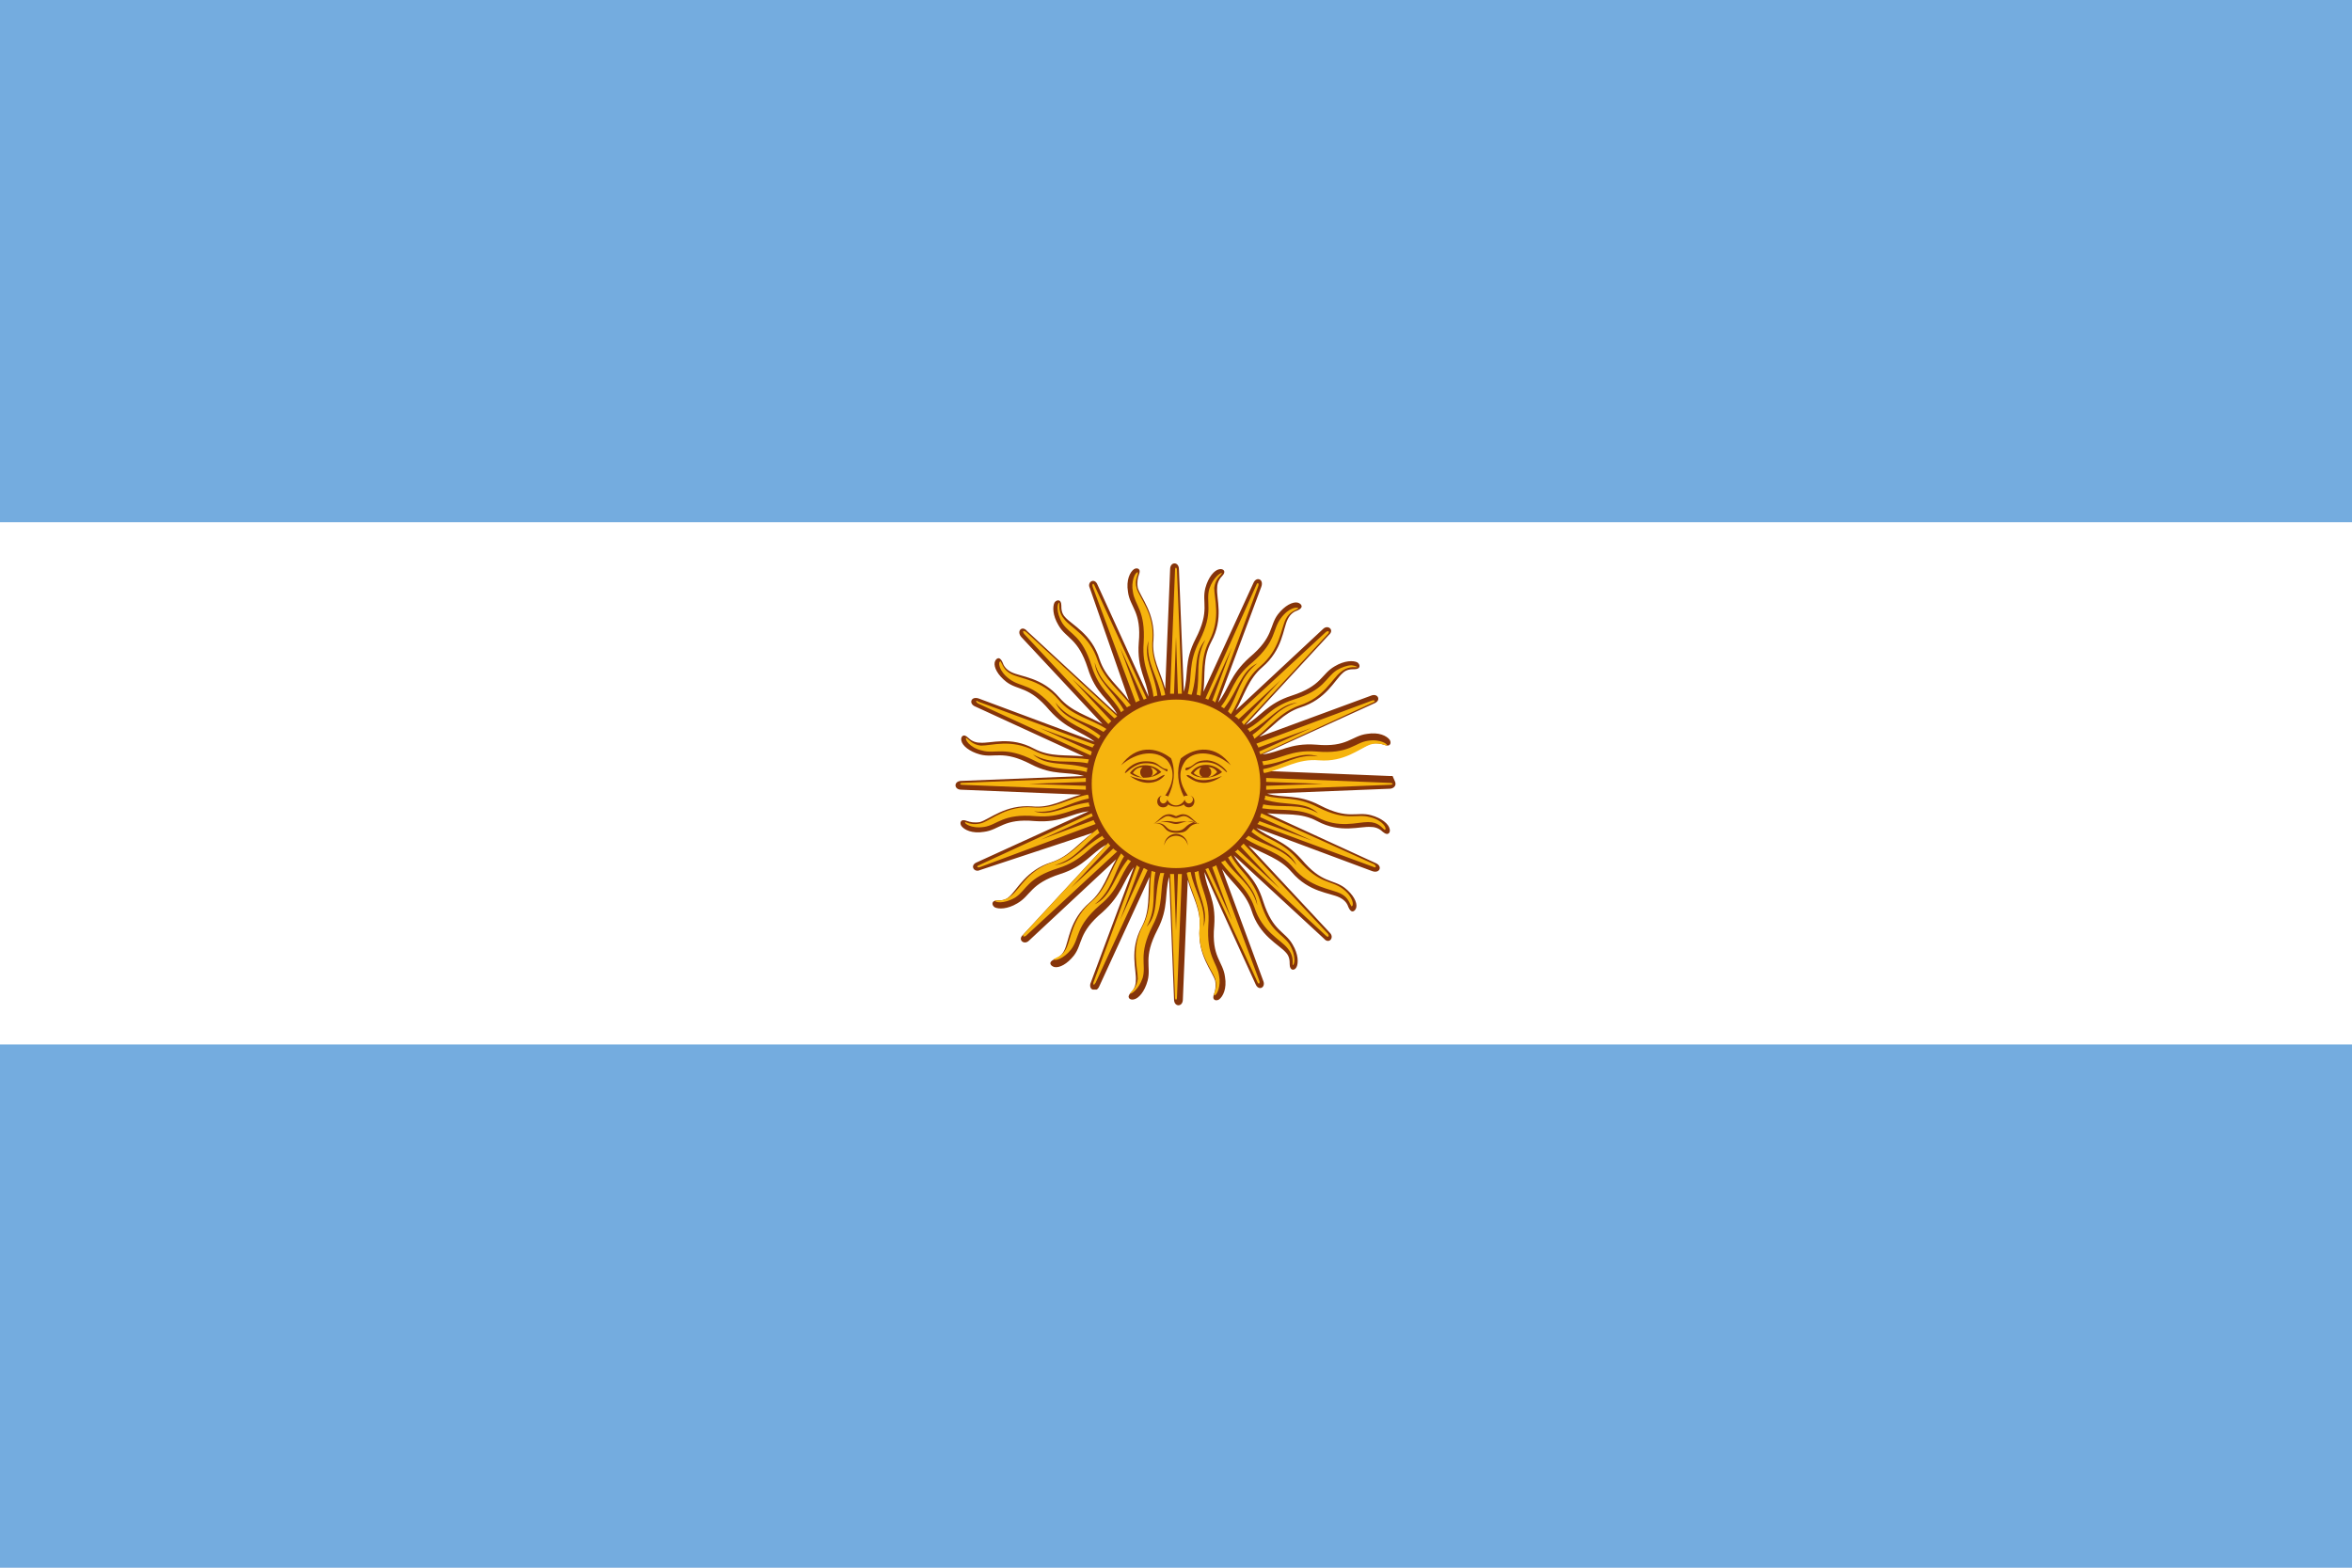
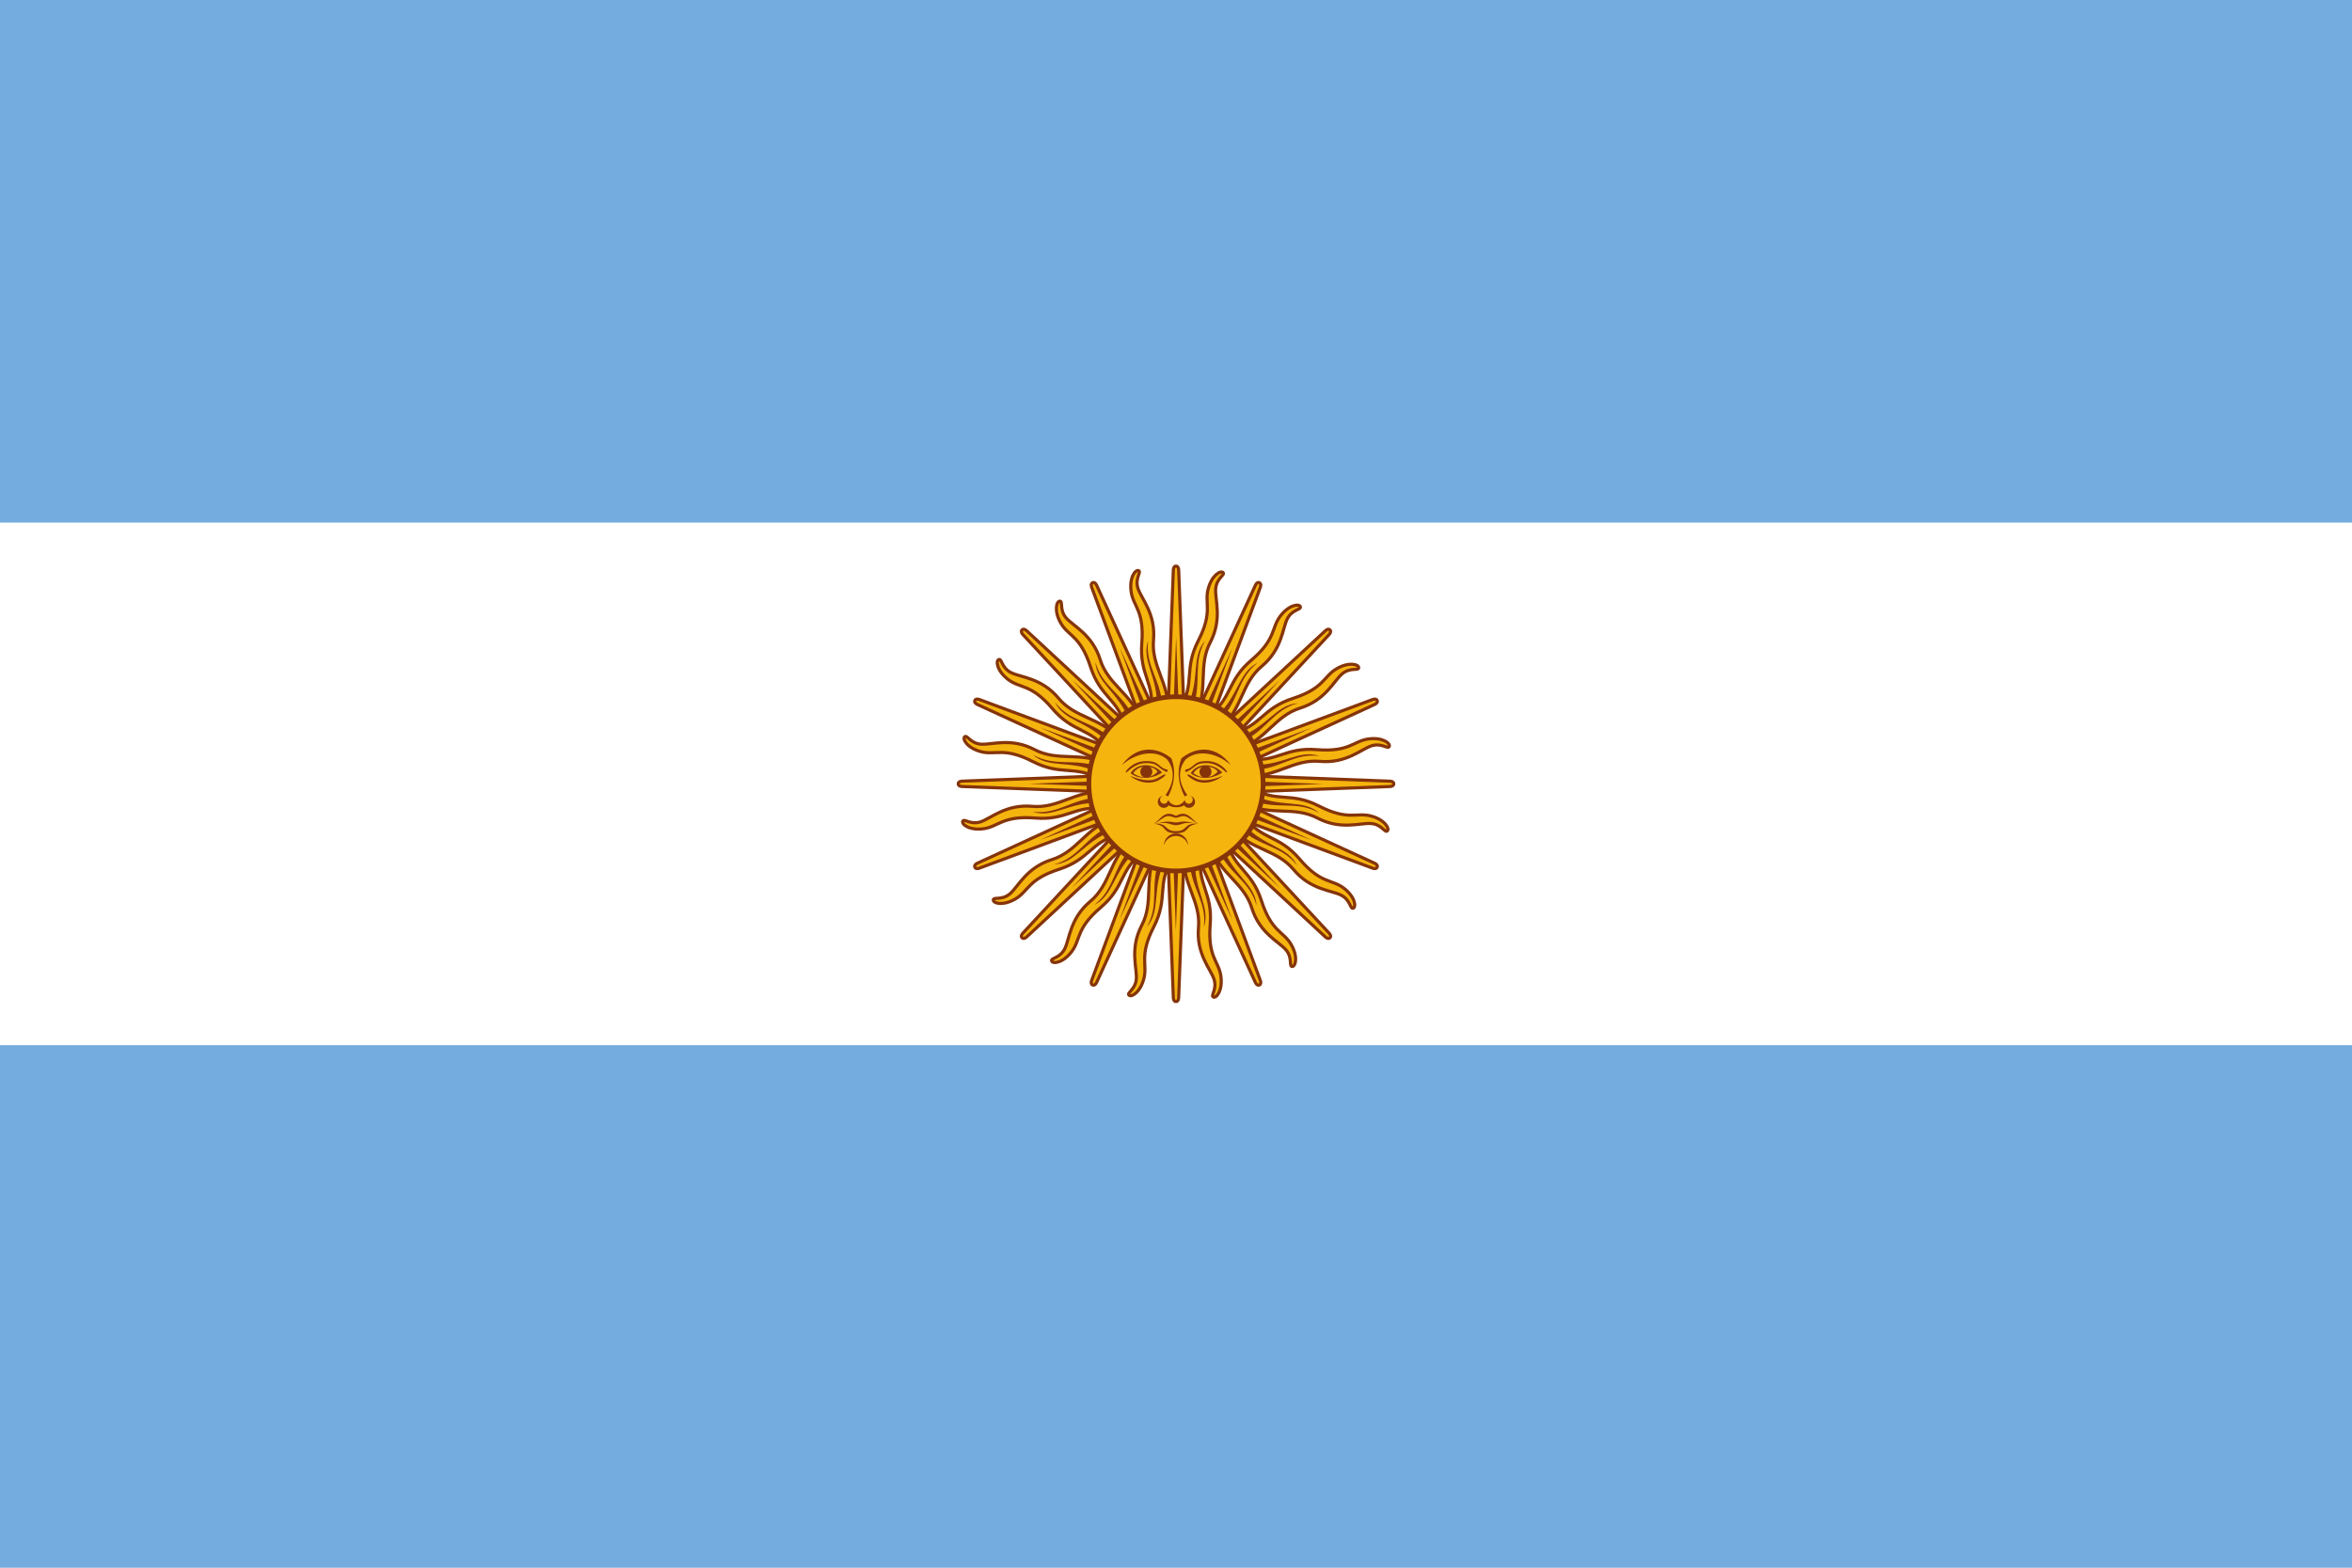
- <svg xmlns="http://www.w3.org/2000/svg" width="240" height="160" viewBox="0 0 240 160">
-   <path fill="#74ACDF" d="M0 0h240v160H0z" />
-   <path fill="#FFF" d="M0 53.3h240v53.3H0z" />
-   <path fill="#85340A" d="M142.4 80c0 .3-.3.5-.6.5l-12.5.5c1.7.5 3.1 0 5.4 1.2 2.9 1.5 3.7.6 5.2 1 1.1.3 1.8.9 1.9 1.4.1.3-.1.8-.7.3-.2-.2-.6-.5-1.2-.5-1.1-.1-3.1.7-5.5-.6-1.7-.9-3.2-.6-5.1-.8l11.1 5.1c.7.3.4 1.1-.4.8l-11.8-4.4c1.4 1.1 2.8 1.2 4.6 3.2 2.1 2.5 3.2 2 4.4 2.9.9.7 1.3 1.5 1.2 2-.1.4-.5.7-.8 0-.1-.3-.3-.7-.9-1-1-.5-3.1-.5-4.9-2.6-1.2-1.4-2.8-1.8-4.4-2.7l8.3 8.9c.5.5-.1 1.2-.6.6l-9.2-8.5c.9 1.6 2.2 2.1 3 4.7 1 3.1 2.2 3 3 4.4.6 1 .6 1.9.4 2.3-.2.4-.7.4-.7-.3 0-.3 0-.8-.4-1.2-.7-.8-2.7-1.7-3.5-4.3-.6-1.8-1.9-2.7-3-4.2l4.2 11.4c.3.7-.5 1.1-.8.3L122.9 89c.2 1.8 1.2 2.8 1 5.5-.3 3.2.9 3.6 1.1 5.2.2 1.2-.2 2-.6 2.3-.3.2-.8.1-.5-.6.1-.3.2-.7.1-1.3-.3-1-1.8-2.6-1.6-5.3.2-1.9-.7-3.2-1.2-5l-.5 12.2c0 .8-.9.8-.9 0l-.5-12.5c-.5 1.7 0 3.1-1.2 5.4-1.5 2.9-.6 3.7-1 5.2-.3 1.1-.9 1.8-1.4 1.9-.4.1-.8-.2-.3-.7.2-.2.5-.6.5-1.2.1-1.1-.7-3.1.6-5.5.9-1.7.6-3.3.8-5.1l-5.1 11.1s-.1.3-.3.4h-.4c-.3-.1-.3-.5-.2-.7l4.4-11.8c-1.1 1.4-1.2 2.8-3.2 4.6-2.5 2.1-2 3.2-2.9 4.4-.7.9-1.5 1.3-2 1.2-.4-.1-.7-.5 0-.8.3-.1.7-.3 1-.9.5-1 .5-3.1 2.6-4.9 1.4-1.2 1.8-2.8 2.7-4.4L105 96c-.5.5-1.2-.1-.6-.6l8.5-9.2c-1.6.9-2.2 2.2-4.7 3-3.1 1-3 2.2-4.4 3-1 .6-1.9.6-2.3.4-.3-.2-.4-.7.3-.7.3 0 .8 0 1.2-.4.8-.7 1.7-2.7 4.3-3.5 1.8-.6 2.7-1.9 4.2-3L100 88.8c-.6.3-1.1-.5-.3-.8l11.4-5.2c-1.8.2-2.8 1.2-5.5 1-3.2-.3-3.6.9-5.2 1.1-1.2.2-2-.2-2.3-.6-.2-.3-.1-.8.6-.5.3.1.7.2 1.3.1 1-.3 2.6-1.8 5.3-1.6 1.9.2 3.2-.7 5-1.2l-12.2-.5c-.8 0-.8-.9 0-.9l12.5-.5c-1.7-.5-3.1 0-5.4-1.2-2.9-1.5-3.7-.6-5.2-1-1.1-.3-1.8-.9-1.9-1.4-.1-.4.2-.8.7-.3.2.2.6.5 1.2.5 1.1.1 3.1-.7 5.5.6 1.7.9 3.3.6 5.1.8l-11.1-5.1c-.7-.3-.4-1.1.4-.8l11.8 4.4c-1.4-1.1-2.8-1.2-4.6-3.2-2.1-2.5-3.2-2-4.4-2.9-.9-.7-1.3-1.5-1.2-2 .1-.4.5-.7.8 0 .1.3.3.7.9 1 1 .5 3.1.5 4.9 2.6 1.2 1.4 2.8 1.8 4.4 2.7l-8.3-8.9c-.5-.6.1-1.2.6-.6l9.2 8.5c-.9-1.6-2.2-2.1-3-4.7-1-3.1-2.2-3-3-4.4-.6-1-.6-1.9-.4-2.3.2-.3.7-.4.7.3 0 .3 0 .8.4 1.2.7.8 2.7 1.7 3.5 4.3.6 1.8 1.9 2.7 3 4.2l-4-11.5c-.3-.6.5-1.1.8-.3l5.2 11.4c-.2-1.8-1.2-2.8-1-5.5.3-3.2-.9-3.6-1.1-5.2-.2-1.2.2-2 .6-2.3.3-.2.8-.1.5.6-.1.3-.2.7-.1 1.3.3 1 1.8 2.6 1.6 5.3-.2 1.9.7 3.2 1.2 5l.5-12.2c0-.8.9-.8.9 0l.5 12.5c.5-1.7 0-3.1 1.2-5.4 1.5-2.9.6-3.7 1-5.2.3-1.1.9-1.8 1.4-1.9.4-.1.8.2.3.7-.2.2-.5.6-.5 1.2-.1 1.1.7 3.1-.6 5.5-.9 1.7-.6 3.2-.8 5.1l5.1-11.1c.3-.7 1.1-.4.8.4l-4.4 11.8c1.1-1.4 1.2-2.8 3.2-4.6 2.5-2.1 2-3.2 2.9-4.4.7-.9 1.5-1.3 2-1.2.4.1.7.5 0 .8-.3.1-.7.3-1 .9-.5 1-.5 3.1-2.6 4.9-1.4 1.2-1.8 2.8-2.7 4.4l8.9-8.3c.5-.5 1.2.1.6.6l-8.5 9.2c1.6-.9 2.2-2.2 4.7-3 3.1-1 3-2.2 4.4-3 1-.6 1.9-.6 2.3-.4.3.2.4.7-.3.7-.3 0-.8 0-1.2.4-.8.7-1.7 2.7-4.3 3.5-1.8.6-2.7 1.9-4.2 3l11.4-4.2c.7-.3 1.1.5.3.8L128.8 77c1.8-.2 2.8-1.2 5.5-1 3.2.3 3.6-.9 5.2-1.1 1.2-.2 2 .2 2.3.6.2.3.1.8-.6.5-.3-.1-.7-.2-1.3-.1-1 .3-2.6 1.8-5.3 1.6-1.9-.2-3.2.7-5 1.2l12.2.5h.3c.2.5.3.6.3.8z" />
-   <path fill="#F6B40E" d="M104.5 64.7c-.2-.3-.1-.4.2-.2l9.3 8.6c-.1.1-.2.2-.3.2l-4.3-4 4 4.3-.3.3-8.6-9.2zm6.9 3.3c.8 2.5 2.1 3 3 4.7.1-.1.2-.2.3-.2-1.2-2.1-2.8-3-3-4.9.6 2.2 2.1 2.9 3.3 4.6.1-.1.2-.1.4-.2-1.2-1.6-2.7-2.6-3.4-4.6-.8-2.5-2.7-3.3-3.4-4.2-.6-.7-.5-1.3-.5-1.7-.2 0-.4.9.3 2.1.8 1.2 2 1.2 3 4.4zm-11.2 8.6c1.4.4 2.3-.5 5.3 1 2.3 1.2 3.6.7 5.4 1.2 0-.1 0-.3.1-.4-2.3-.7-4.1-.1-5.6-1.4 2 1.1 3.5.5 5.6.9 0-.1.1-.3.1-.4-2-.3-3.7.1-5.6-.9-2.3-1.2-4.3-.5-5.4-.5-.9-.1-1.2-.6-1.5-.8-.2.1.3 1 1.6 1.3zm16.5-11c-.2 2.6.8 3.6 1 5.5.1 0 .2-.1.4-.1-.3-2.4-1.5-3.8-.9-5.6-.3 2.2.9 3.5 1.3 5.6.1 0 .3 0 .4-.1-.4-2-1.5-3.4-1.3-5.6.2-2.6-1.2-4.1-1.6-5.2-.3-1 .2-1.4.1-1.7-.3 0-.7 1-.5 2 .2 1.4 1.3 1.9 1.1 5.2zm-.8 6.1c.1-.1.2-.1.4-.2l-2-5.4 2.4 5.3c.1 0 .2-.1.3-.1l-5.3-11.5c-.1-.3-.3-.3-.2.1l4.4 11.8zM103 69.3c1.2.9 2.3.4 4.5 2.9 1.7 2 3.1 2 4.6 3.2.1-.1.1-.2.2-.3-1.9-1.5-3.8-1.7-4.6-3.4 1.4 1.8 3.1 1.9 4.9 3l.3-.3c-1.7-1.1-3.5-1.3-4.9-3-1.7-2-3.8-2.1-4.8-2.6-.8-.4-.9-1-1.1-1.3-.3 0-.2 1 .9 1.8zm7.8 10.9L105 80l5.8-.2v-.4l-12.6.5c-.3 0-.3.2 0 .2l12.6.5v-.4zm-11-8.4l11.5 5.3c0-.1.1-.2.1-.4l-5.3-2.4 5.4 2c0-.1.1-.2.2-.3l-11.9-4.4c-.2-.2-.3 0 0 .2zm20-1l.2-5.8.2 5.8h.4l-.5-12.6c0-.3-.2-.4-.2 0l-.5 12.6h.4zm8.6 5.5l5.4-2-5.3 2.4c0 .1.1.2.1.3l11.5-5.3c.3-.1.2-.3-.1-.2l-11.8 4.4c.1.2.2.3.2.4zm-6.8-5.4c.7-2.3.1-4.1 1.4-5.6-1.1 2-.5 3.5-.9 5.6.1 0 .3.1.4.1.3-2-.1-3.7.9-5.6 1.2-2.3.5-4.3.5-5.4.1-.9.6-1.2.8-1.5-.1-.1-.9.4-1.3 1.6-.4 1.4.5 2.3-1 5.3-1.2 2.3-.7 3.6-1.2 5.4.2.1.3.1.4.1zm10.4.5c-2.5.8-3 2.1-4.7 3 .1.1.2.2.2.3 2.1-1.2 3-2.8 4.9-3-2.2.6-2.9 2.1-4.6 3.3.1.1.1.2.2.4 1.6-1.2 2.6-2.7 4.6-3.4 2.5-.8 3.3-2.7 4.2-3.4.7-.6 1.3-.5 1.7-.5 0-.1-.5-.2-.6-.2-.4 0-1 .2-1.5.5-1.2.8-1.2 2-4.4 3zm7.6 4.2c-1.4.2-1.9 1.4-5.3 1.1-2.6-.2-3.6.8-5.5 1 0 .1.1.2.1.4 2.4-.3 3.8-1.5 5.6-.9-2.2-.3-3.5.9-5.6 1.3 0 .1 0 .3.1.4 2-.4 3.4-1.5 5.6-1.3 2.6.2 4.1-1.2 5.2-1.6.6-.2 1.1-.1 1.7.1.2-.1-.6-.7-1.9-.5zm-16.3-4.2l2.4-5.3-2 5.4c.1 0 .2.1.3.2l4.4-11.9c.1-.3-.1-.4-.2-.1L123 71.3c.1 0 .2.1.3.1zm3.1 2l4.3-4-4 4.3c.1.1.2.2.2.3l8.6-9.3c.2-.2.1-.4-.2-.2l-9.3 8.6c.2.1.3.2.4.3zm-1.8-1.3c.1.1.2.1.3.2 1.5-1.9 1.7-3.8 3.4-4.6-1.8 1.4-1.9 3.1-3 4.9l.3.3c1.1-1.7 1.3-3.5 3-4.9 2-1.7 2.1-3.8 2.6-4.8.4-.8 1-.9 1.3-1.1-.1-.2-1-.1-1.8 1-.9 1.2-.4 2.3-2.9 4.5-2 1.6-2 3-3.2 4.5zm15.2 11.3c-1.4-.4-2.3.5-5.3-1-2.3-1.2-3.6-.7-5.4-1.2 0 .1 0 .3-.1.4 2.3.7 4.1.1 5.5 1.4-2-1.1-3.5-.5-5.6-.9 0 .1-.1.3-.1.4 2 .3 3.7-.1 5.6.9 2.2 1.2 4.1.5 5.2.5 1.1 0 1.4.6 1.7.8.3-.1-.2-1-1.5-1.3zm-39.4 1c1.4-.2 1.9-1.4 5.3-1.1 2.6.2 3.6-.8 5.5-1 0-.1-.1-.2-.1-.4-2.4.3-3.8 1.5-5.6.9 2.2.3 3.5-.9 5.6-1.3 0-.1 0-.3-.1-.4-2 .4-3.4 1.5-5.6 1.3-2.6-.2-4.1 1.2-5.2 1.6-.7.2-1.2.1-1.7-.1-.2.1.6.7 1.9.5zm23.7 3.9c-.1.1-.2.1-.4.2l2 5.4-2.4-5.3c-.1 0-.2.1-.3.1l5.3 11.5c.1.3.3.2.2-.1l-4.4-11.8zm2.8-2.2l-.3.3 4 4.3-4.3-4c-.1.1-.2.2-.3.2l9.3 8.6c.2.2.4.1.2-.2l-8.6-9.2zm1.7 5.9c-.8-2.5-2.1-3-3-4.7-.1.1-.2.2-.3.2 1.2 2.1 2.8 3 3 4.9-.6-2.2-2.1-2.9-3.3-4.6-.1.1-.2.1-.4.2 1.2 1.6 2.7 2.6 3.4 4.6.8 2.5 2.7 3.3 3.4 4.2.6.7.5 1.3.5 1.7.2 0 .4-.9-.3-2.1-.8-1.2-2-1.2-3-4.4zm8.4-1.3c-1.2-.9-2.3-.4-4.5-2.9-1.7-2-3.1-2-4.6-3.2-.1.1-.1.2-.2.3 1.9 1.5 3.8 1.7 4.6 3.4-1.4-1.8-3.1-1.9-4.9-3l-.3.3c1.7 1.1 3.5 1.3 4.9 3 1.7 2 3.8 2.1 4.8 2.6.8.4.9 1 1.1 1.3.3 0 .2-1-.9-1.8zm4.8-10.8l-12.6-.5v.4l5.8.2-5.8.2v.4l12.6-.5s.3 0 .3-.1-.3-.1-.3-.1zm-1.6 8.3L128.7 83c0 .1-.1.2-.1.4l5.3 2.4-5.4-2c0 .1-.1.2-.2.3l11.9 4.4c.2.1.3-.1 0-.3zm-16.9 6.2c.2-2.6-.8-3.6-1-5.5-.1 0-.2.1-.4.1.3 2.4 1.5 3.8.9 5.6.3-2.2-.9-3.5-1.3-5.6-.1 0-.3 0-.4.1.4 2 1.5 3.4 1.3 5.6-.2 2.6 1.2 4.1 1.6 5.2.3 1-.2 1.4-.1 1.7.3 0 .7-1 .5-2-.2-1.4-1.3-1.9-1.1-5.2zm-3.1-5.2L120 95l-.2-5.8h-.4l.5 12.6c0 .3.2.3.2 0l.5-12.6h-.4zm-6.6-2.6l-4.3 4 4-4.3c-.1-.1-.2-.2-.2-.3l-8.6 9.3c-.2.2-.1.4.2.2l9.3-8.6c-.2-.1-.3-.2-.4-.3zm-2-2.9l-5.4 2 5.3-2.4c0-.1-.1-.2-.1-.3l-11.5 5.3c-.3.1-.2.3.1.2l11.8-4.4c-.1-.2-.2-.3-.2-.4zm-3.6 4.9c2.5-.8 3-2.1 4.7-3-.1-.1-.2-.2-.2-.3-2.1 1.2-3 2.8-4.9 3 2.2-.6 2.9-2.1 4.6-3.3-.1-.1-.1-.2-.2-.4-1.6 1.2-2.6 2.7-4.6 3.4-2.5.8-3.3 2.7-4.2 3.4-.7.6-1.3.5-1.7.5 0 .2.9.4 2.1-.3 1.2-.8 1.2-2 4.4-3zm10.4.5c-.7 2.3-.1 4.1-1.4 5.5 1.1-2 .5-3.5.9-5.6-.1 0-.3-.1-.4-.1-.3 2 .1 3.7-.9 5.6-1.2 2.3-.5 4.3-.5 5.4-.1.9-.6 1.2-.8 1.5.1.1.9-.4 1.3-1.6.4-1.4-.5-2.3 1-5.3 1.2-2.3.7-3.6 1.2-5.4h-.4zm-3-1.2c-.1-.1-.2-.1-.3-.2-1.5 1.9-1.7 3.8-3.4 4.6 1.8-1.4 1.9-3.1 3-4.9l-.3-.3c-1.1 1.7-1.4 3.5-3 4.9-2 1.7-2.1 3.8-2.6 4.8-.4.8-1 .9-1.3 1.1.1.2 1 0 1.8-1 .9-1.2.4-2.3 2.9-4.5 2-1.6 2-3 3.2-4.5zm1.3.7l-2.4 5.3 2-5.4c-.1 0-.2-.1-.3-.2l-4.4 11.9s-.1.2 0 .3c.1 0 .1-.1.2-.2l5.3-11.5c-.2-.1-.3-.2-.4-.2zm11.9-8.6c0 4.8-3.9 8.6-8.6 8.6-4.8 0-8.6-3.9-8.6-8.6s3.9-8.6 8.6-8.6c4.8 0 8.6 3.8 8.6 8.6z" />
-   <path fill="#85340A" d="M124.7 78.8c-.9-1-2.5-1-3.2.1.6.6 2.2.7 3.2-.1zm-.5 0c-.3.3-.6.5-.9.5.4-.2.4-.8 0-1 .5 0 .8.3.9.5zm-1.6-.5c-.3.3-.3.8.1 1-.3 0-.7-.2-.9-.4.2-.3.5-.5.8-.6zm2.6.5c-.1.1-.8-1-2.1-1-.4 0-.8 0-1.2.3-.4.3-.7.5-.8.5-.1.1-.2-.1-.1-.2s.3 0 .7-.3c.4-.3.6-.5 1.5-.5 1.3.1 2.1 1.2 2 1.2zm-4.4 2.5c-.6-1.2-.8-2.6-.3-3.9 1.5-1.2 3.6-1.4 5.1.7-1.6-1.4-3.6-1.6-4.6-.5-.9 1.2-.6 2.4.2 3.6-.1 0-.3 0-.4.1zm3.9-2.1c-1.2.9-2.3.8-3 .4-.7-.4-.7-.5-.5-.5.1 0 .3.1.8.4.6.2 1.4.2 2.7-.3zm-3.8 2.4c0 .2.2.4.4.4.5 0 .6-.7.1-.8.7.1.6 1.2-.1 1.2-.2 0-.4-.1-.5-.3-.4.3-1.2.3-1.6 0-.1.2-.3.3-.5.3-.8 0-.8-1.1-.1-1.2-.4.1-.3.8.1.8.2 0 .4-.2.4-.4.4.8 1.4.8 1.8 0zm-2.1 1.8c-.5.3-.7.5-1.1.7.6-.4.9-1 1.6-1 .3 0 .7.2.7.2.3-.1.5-.2.7-.2.7 0 1 .6 1.6 1-.3-.1-.6-.4-1.1-.7-.5-.3-.9.1-1.2.1-.4 0-.7-.4-1.2-.1zm1.2.5c-.3 0-.4-.1-.9-.1-.3 0-.6.1-1.1.2h-.2c1.4.1.7 1 2.3 1 1.5 0 .8-.8 2.3-1h-.3c-1.5-.3-1.7-.1-2.1-.1zm0 .9c-1.2 0-.8-.8-2-.8 1.2-.3 1.5.1 2 .1s.8-.4 2-.2c-1.2.2-.9.9-2 .9zm1.2 1.5c-.1-.6-.6-1-1.2-1s-1.1.4-1.2 1c0-.7.6-1.2 1.2-1.2s1.2.5 1.2 1.2zm-6.8-8.2c1.5-2.1 3.6-1.9 5.1-.7.5 1.3.3 2.7-.3 3.9-.1-.1-.2-.1-.3-.1.8-1.2 1.1-2.5.2-3.6-1.1-1.1-3.1-.9-4.7.5zm2.5-.2c-1.2 0-1.9 1-2.1 1-.1-.1.7-1.2 2.1-1.2.9 0 1.1.2 1.5.5.4.3.6.3.7.3.1.1 0 .3-.1.2-.1-.1-.4-.2-.8-.5-.5-.3-.9-.3-1.3-.3zm-1.6 1c.7.6 2.2.7 3.2-.1-.8-.9-2.5-1-3.2.1zm.3 0c.2-.4.6-.6 1-.6-.4.3-.3.9.1 1.1-.4-.1-.8-.3-1.1-.5zm2.5-.1c-.2.2-.5.4-.7.5.3-.2.3-.7 0-1 .3.1.6.3.7.5zm.2.8c-.7.4-1.8.5-3-.4 1.4.5 2.2.5 2.7.3.5-.3.7-.4.8-.4.1-.1.1.1-.5.5z" />
+ <svg xmlns="http://www.w3.org/2000/svg" xmlns:xlink="http://www.w3.org/1999/xlink" width="240" height="160" viewBox="25 0 750 500">
+   <path fill="#74acdf" d="M0 0h800v500H0z" />
+   <path fill="#fff" d="M0 166.67h800v166.67H0z" />
+   <g id="c">
+     <path id="a" stroke-width="1" stroke="#85340a" fill="#f6b40e" d="M396.84 251.31l28.454 61.992s.49 1.185 1.28.859c.79-.327.299-1.512.299-1.512l-23.715-63.956m-.68 24.12c-.347 9.428 5.452 14.613 4.694 23.032-.757 8.42 3.867 13.18 4.94 16.454 1.073 3.274-1.16 5.232-.198 5.698.963.466 3.07-2.12 2.383-6.775-.687-4.655-4.22-6.037-3.39-16.32.83-10.283-4.206-12.678-2.98-22.058" />
+     <use xlink:href="#a" transform="rotate(22.5 400 250)" />
+     <use xlink:href="#a" transform="rotate(45 400 250)" />
+     <use xlink:href="#a" transform="rotate(67.5 400 250)" />
+     <path id="b" fill="#85340a" d="M404.31 274.41c.453 9.054 5.587 13.063 4.579 21.314 2.213-6.525-3.124-11.583-2.82-21.22m-7.649-23.757l19.487 42.577-16.329-43.887" />
+     <use xlink:href="#b" transform="rotate(22.5 400 250)" />
+     <use xlink:href="#b" transform="rotate(45 400 250)" />
+     <use xlink:href="#b" transform="rotate(67.5 400 250)" />
+   </g>
+   <use xlink:href="#c" transform="rotate(90 400 250)" />
+   <use xlink:href="#c" transform="rotate(180 400 250)" />
+   <use xlink:href="#c" transform="rotate(270 400 250)" />
+   <circle r="27.778" stroke="#85340a" cy="250" cx="400" stroke-width="1.5" fill="#f6b40e" />
+   <path id="h" fill="#843511" d="M409.47 244.06c-1.897 0-3.713.822-4.781 2.531 2.136 1.923 6.856 2.132 10.062-.219a7.333 7.333 0 0 0-5.281-2.312zm-.031.438c1.846-.034 3.571.814 3.812 1.656-2.136 2.35-5.55 2.146-7.687.437.935-1.495 2.439-2.067 3.875-2.094z" />
+   <use xlink:href="#d" transform="matrix(-1 0 0 1 800.25 0)" />
+   <use xlink:href="#e" transform="matrix(-1 0 0 1 800.25 0)" />
+   <use xlink:href="#f" transform="translate(18.862)" />
+   <use xlink:href="#g" transform="matrix(-1 0 0 1 800.25 0)" />
+   <path d="M395.75 253.84c-.913.167-1.563.977-1.563 1.906 0 1.062.878 1.906 1.938 1.906a1.89 1.89 0 0 0 1.563-.812c.739.556 1.764.615 2.312.625.084.002.193 0 .25 0 .548-.01 1.573-.069 2.313-.625.36.516.935.812 1.562.812 1.06 0 1.938-.844 1.938-1.906 0-.929-.65-1.74-1.563-1.906.513.18.844.676.844 1.219a1.28 1.28 0 0 1-1.281 1.281c-.68 0-1.242-.54-1.282-1.219-.208.417-1.034 1.655-2.656 1.719-1.622-.064-2.447-1.302-2.656-1.719-.04.679-.6 1.219-1.281 1.219a1.28 1.28 0 0 1-1.281-1.281c0-.542.33-1.038.843-1.219zM397.84 259.53c-2.138 0-2.983 1.937-4.906 3.219 1.068-.427 1.91-1.27 3.406-2.125 1.496-.855 2.772.187 3.625.187h.031c.853 0 2.13-1.041 3.625-.187 1.497.856 2.369 1.698 3.438 2.125-1.924-1.282-2.8-3.219-4.938-3.219-.426 0-1.271.23-2.125.656h-.031c-.853-.426-1.698-.656-2.125-.656z" fill="#85340a" />
+   <path d="M397.12 262.06c-.844.037-1.96.207-3.563.688 3.848-.855 4.697.437 6.407.437h.03c1.71 0 2.56-1.292 6.407-.438-4.274-1.282-5.124-.437-6.406-.437h-.031c-.802 0-1.437-.312-2.844-.25z" fill="#85340a" />
+   <path d="M393.75 262.72c-.248.003-.519.005-.813.031 4.488.428 2.331 3 7.032 3h.03c4.702 0 2.575-2.572 7.063-3-4.7-.426-3.214 2.344-7.062 2.344h-.031c-3.608 0-2.496-2.421-6.22-2.375zM403.85 269.66a3.848 3.848 0 0 0-3.846-3.846 3.848 3.848 0 0 0-3.847 3.846 3.955 3.955 0 0 1 3.847-3.04 3.952 3.952 0 0 1 3.846 3.04z" fill="#85340a" />
+   <path id="e" fill="#85340a" d="M382.73 244.02c4.915-4.273 11.11-4.915 14.53-1.709.837 1.121 1.373 2.32 1.593 3.57.43 2.433-.33 5.062-2.236 7.756.215-.001.643.212.856.427 1.697-3.244 2.297-6.577 1.74-9.746a13.815 13.815 0 0 0-.67-2.436c-4.7-3.845-11.11-4.272-15.81 2.138z" />
+   <path id="d" fill="#85340a" d="M390.42 242.74c2.777 0 3.419.642 4.7 1.71 1.284 1.068 1.924.854 2.137 1.068.213.215 0 .854-.426.64s-1.284-.64-2.564-1.708c-1.283-1.07-2.563-1.069-3.846-1.069-3.846 0-5.983 3.205-6.41 2.991-.426-.214 2.137-3.632 6.41-3.632z" />
+   <use xlink:href="#h" transform="translate(-19.181)" />
+   <circle id="f" cy="246.15" cx="390.54" r="1.923" fill="#85340a" />
+   <path id="g" fill="#85340a" d="M385.29 247.44c3.633 2.778 7.265 2.564 9.402 1.282 2.136-1.282 2.136-1.709 1.71-1.709-.427 0-.853.427-2.564 1.281-1.71.856-4.273.856-8.546-.854z" />
</svg>
